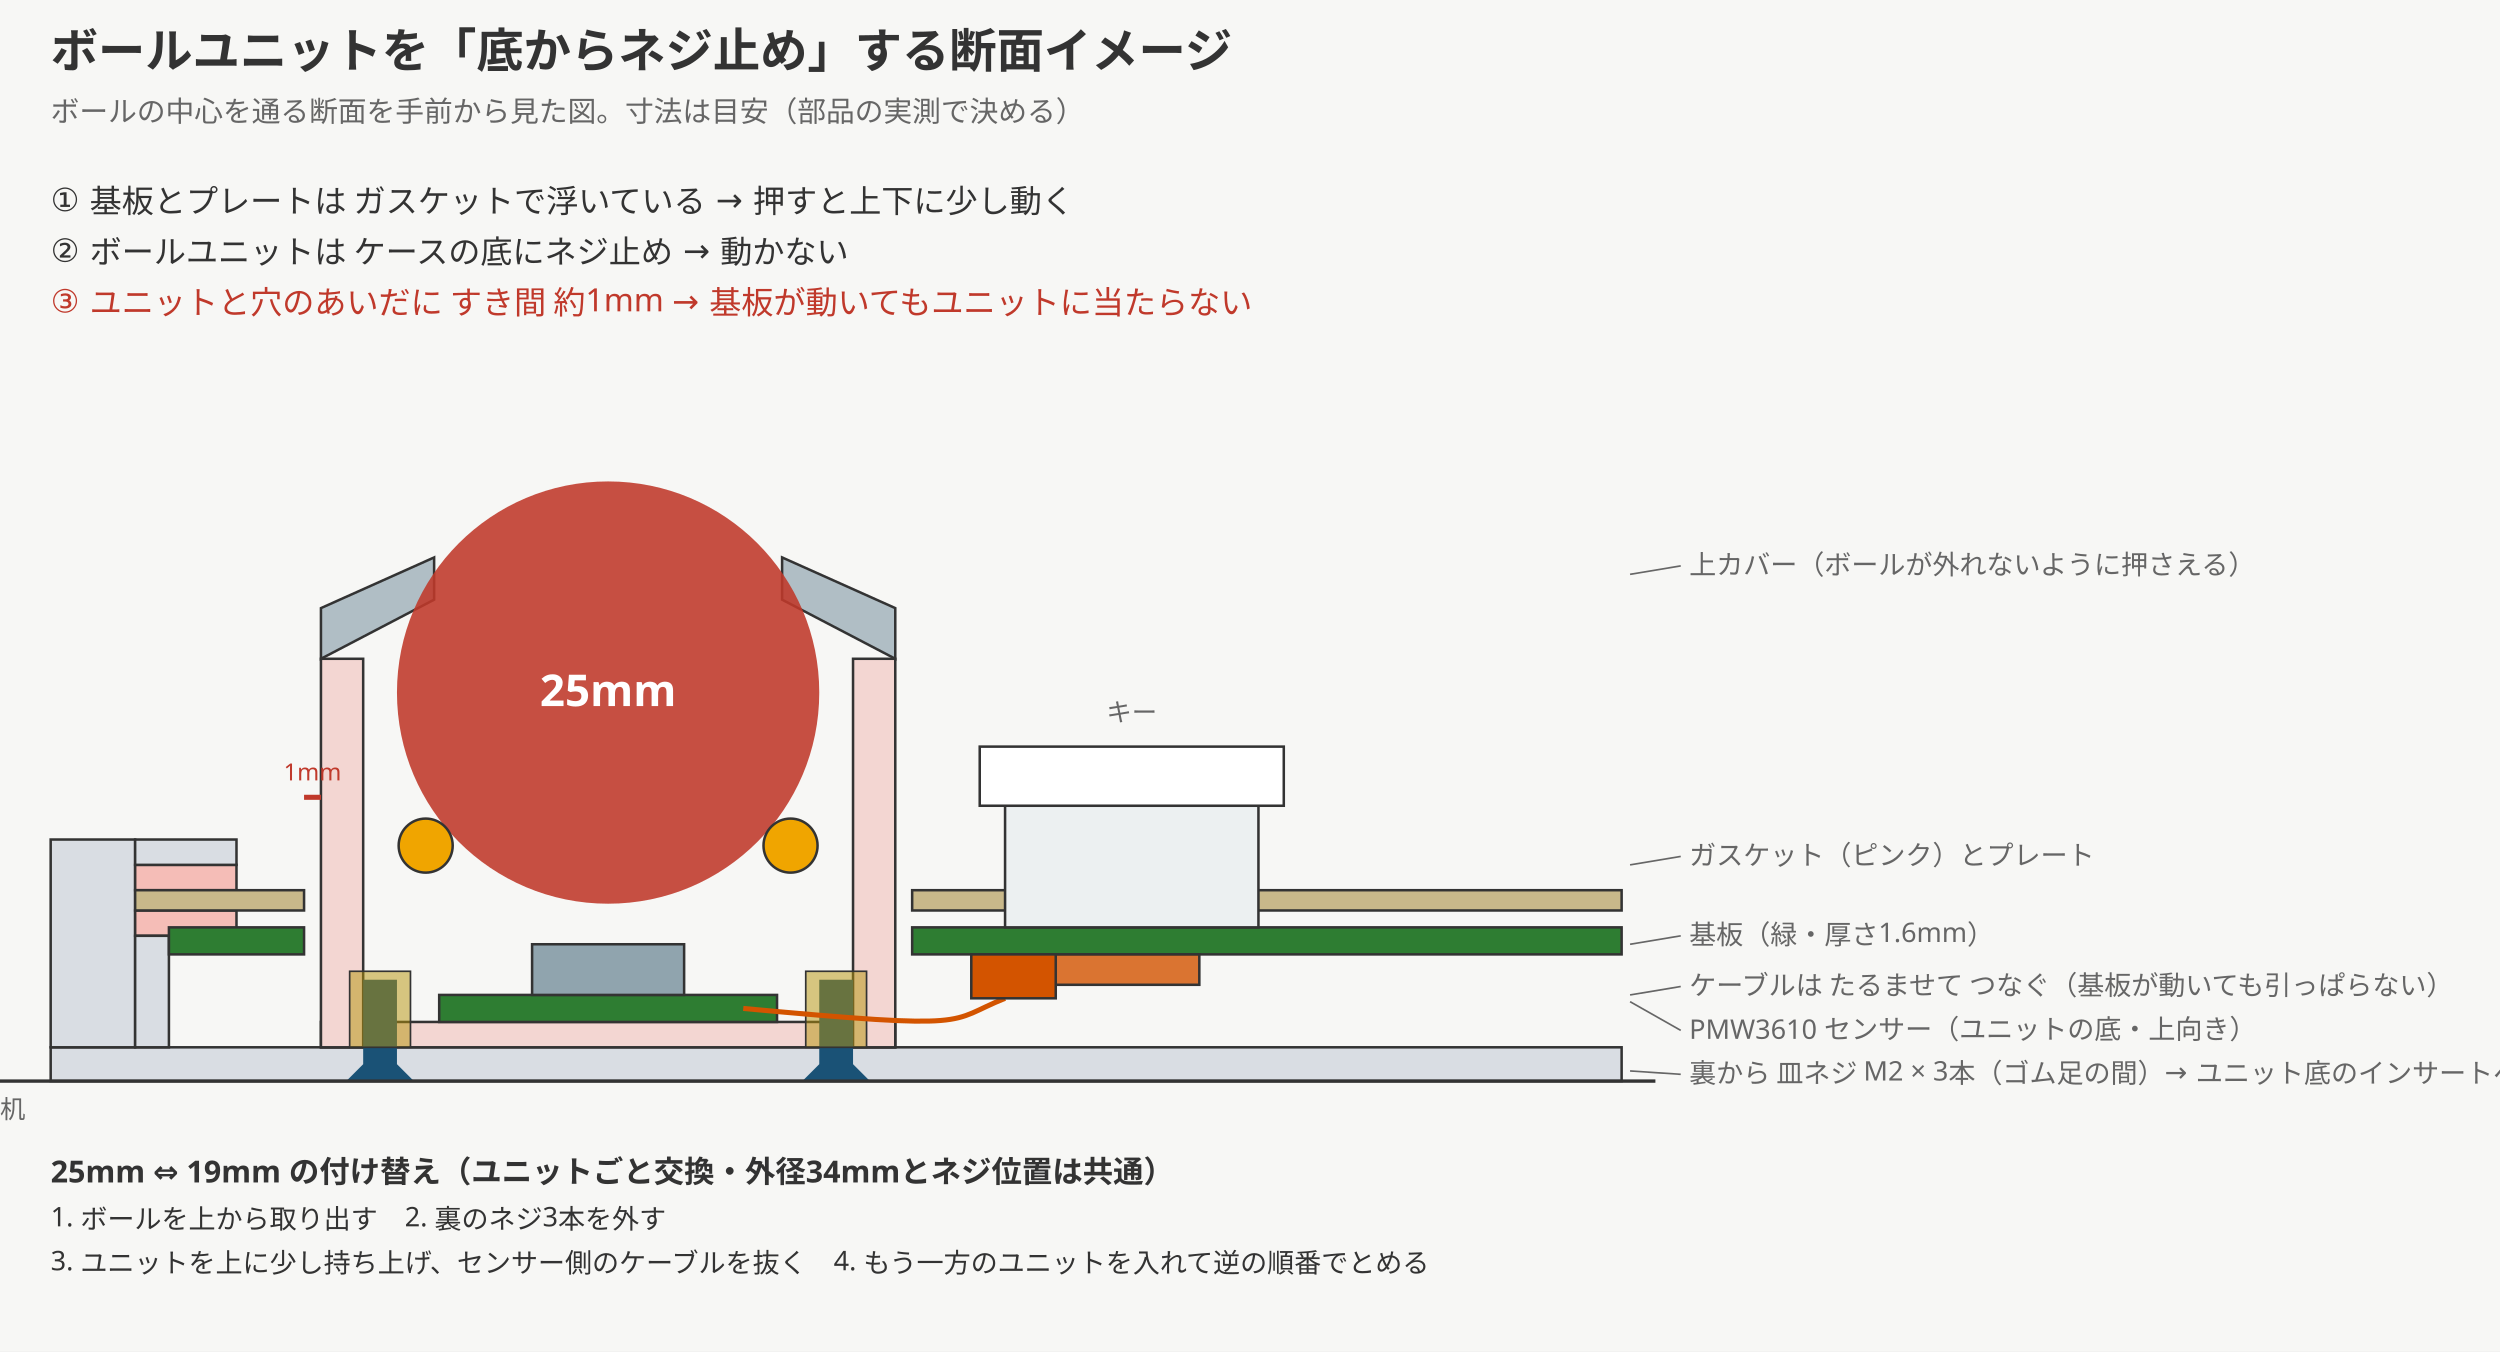
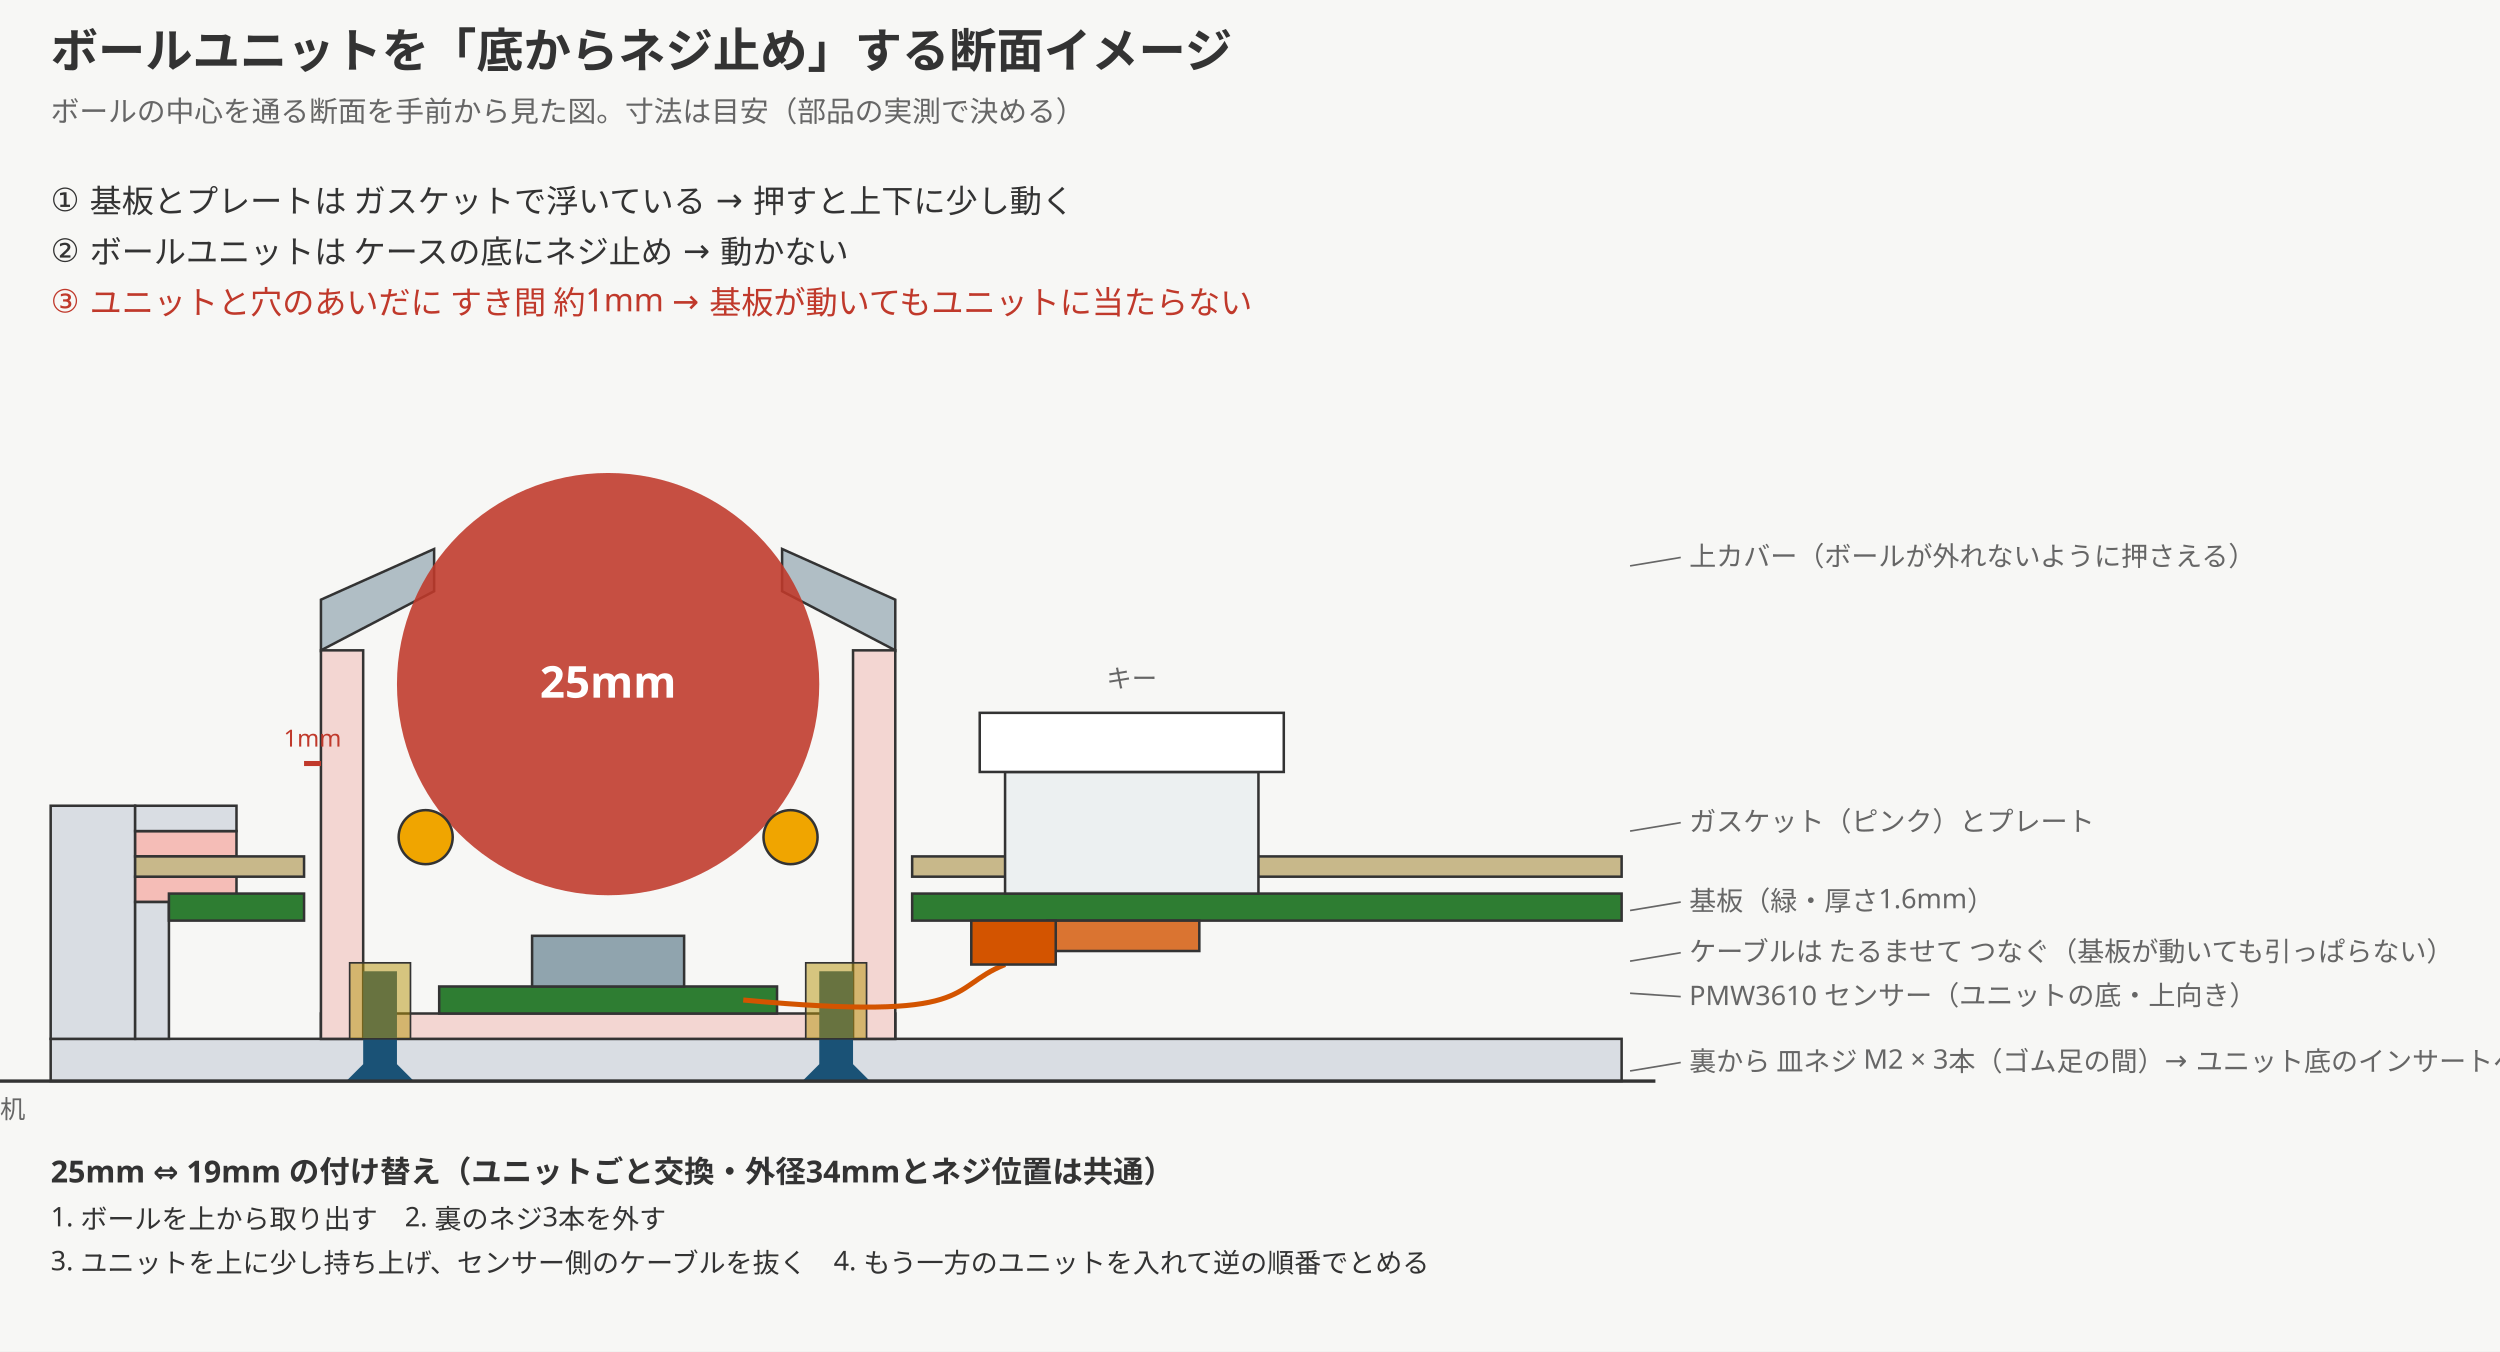
<svg xmlns="http://www.w3.org/2000/svg" width="1480" height="800" viewBox="0 0 1480 800" font-family="IPAPGothic, IPAGothic, sans-serif">
  <rect width="100%" height="100%" fill="#f7f7f5" />
  <text x="30" y="40" font-size="28" font-weight="bold" fill="#333">ボールユニットを「底からネジ止め」する断面イメージ</text>
  <text x="30" y="72" font-size="17" fill="#666">ボールの中心を通る断面を手前から見た図。寸法は目安（部品の実測で決める）</text>
-   <rect x="30.0" y="620.0" width="930.0" height="20.0" fill="#d9dde3" fill-opacity="1.0" stroke="#333" stroke-width="1.5" />
-   <rect x="30.0" y="497.0" width="50.0" height="123.0" fill="#d9dde3" fill-opacity="1.0" stroke="#333" stroke-width="1.5" />
-   <rect x="80.0" y="512.0" width="60.0" height="15.0" fill="#f5b7b1" fill-opacity="0.9" stroke="#333" stroke-width="1.5" />
-   <rect x="80.0" y="539.0" width="60.0" height="15.0" fill="#f5b7b1" fill-opacity="0.9" stroke="#333" stroke-width="1.5" />
-   <rect x="80.0" y="497.0" width="60.0" height="15.0" fill="#d9dde3" fill-opacity="1.0" stroke="#333" stroke-width="1.5" />
-   <rect x="80.0" y="554.0" width="20.0" height="66.0" fill="#d9dde3" fill-opacity="1.0" stroke="#333" stroke-width="1.5" />
-   <rect x="80.0" y="527.0" width="100.0" height="12.0" fill="#c8b88a" fill-opacity="1.0" stroke="#333" stroke-width="1.5" />
-   <rect x="100.0" y="549.0" width="80.0" height="16.0" fill="#2e7d32" fill-opacity="1.0" stroke="#333" stroke-width="1.5" />
-   <rect x="540.0" y="527.0" width="420.0" height="12.0" fill="#c8b88a" fill-opacity="1.0" stroke="#333" stroke-width="1.5" />
-   <rect x="540.0" y="549.0" width="420.0" height="16.0" fill="#2e7d32" fill-opacity="1.0" stroke="#333" stroke-width="1.5" />
-   <rect x="595.0" y="477.0" width="150.0" height="72.0" fill="#ecf0f1" fill-opacity="1.0" stroke="#333" stroke-width="1.5" />
-   <rect x="580.0" y="442.0" width="180.0" height="35.0" fill="#ffffff" fill-opacity="1.0" stroke="#333" stroke-width="1.5" />
-   <rect x="620.0" y="565.0" width="90.0" height="18.0" fill="#d35400" fill-opacity="0.8" stroke="#333" stroke-width="1.5" />
-   <text x="670.0" y="427.0" font-size="15" text-anchor="middle" fill="#666" font-weight="normal">キー</text>
-   <rect x="190.0" y="605.0" width="340.0" height="15.0" fill="#f3d6d2" fill-opacity="1.0" stroke="#333" stroke-width="1.5" />
-   <rect x="190.0" y="390.0" width="25.0" height="230.0" fill="#f3d6d2" fill-opacity="1.0" stroke="#333" stroke-width="1.5" />
-   <rect x="505.0" y="390.0" width="25.0" height="230.0" fill="#f3d6d2" fill-opacity="1.0" stroke="#333" stroke-width="1.5" />
-   <path d="M190.0,390.0 L190.0,360.0 L257.0,330.0 L257.0,355.0 Z" fill="#b0bec5" stroke="#333" stroke-width="1.5" />
-   <path d="M530.0,390.0 L530.0,360.0 L463.0,330.0 L463.0,355.0 Z" fill="#b0bec5" stroke="#333" stroke-width="1.5" />
-   <rect x="260.0" y="589.0" width="200.0" height="16.0" fill="#2e7d32" fill-opacity="1.0" stroke="#333" stroke-width="1.5" />
-   <rect x="315.0" y="559.0" width="90.0" height="30.0" fill="#90a4ae" fill-opacity="1.0" stroke="#333" stroke-width="1.5" />
-   <circle cx="360.0" cy="410.0" r="125.0" fill="#c0392b" fill-opacity="0.88" />
-   <text x="360.0" y="418.0" font-size="26" text-anchor="middle" fill="#fff" font-weight="bold">25mm</text>
-   <circle cx="252.0" cy="500.6" r="16.0" fill="#f0a500" stroke="#333" stroke-width="1.5" />
-   <circle cx="468.0" cy="500.6" r="16.0" fill="#f0a500" stroke="#333" stroke-width="1.5" />
-   <path d="M205.0,640.0 L245.0,640.0 L235.0,630.0 L235.0,580.0 L215.0,580.0 L215.0,630.0 Z" fill="#1a5276" />
-   <rect x="207.0" y="575.0" width="36.0" height="45.0" fill="#b7950b" fill-opacity="0.5" stroke="#333" stroke-width="1" />
-   <path d="M475.0,640.0 L515.0,640.0 L505.0,630.0 L505.0,580.0 L485.0,580.0 L485.0,630.0 Z" fill="#1a5276" />
-   <rect x="477.0" y="575.0" width="36.0" height="45.0" fill="#b7950b" fill-opacity="0.5" stroke="#333" stroke-width="1" />
-   <path d="M440.0,597.0 C580.0,610.0 560.0,605.0 595.0,591.0" fill="none" stroke="#d35400" stroke-width="3" />
-   <rect x="575.0" y="565.0" width="50.0" height="26.0" fill="#d35400" fill-opacity="1.0" stroke="#333" stroke-width="1.5" />
-   <line x1="190.0" y1="472.0" x2="180.0" y2="472.0" stroke="#c0392b" stroke-width="3" />
-   <text x="185.0" y="462.0" font-size="14" text-anchor="middle" fill="#c0392b" font-weight="normal">1mm</text>
+   <rect x="30.0" y="615.0" width="930.0" height="25.0" fill="#d9dde3" fill-opacity="1.0" stroke="#333" stroke-width="1.5" />
+   <rect x="30.0" y="477.0" width="50.0" height="138.0" fill="#d9dde3" fill-opacity="1.0" stroke="#333" stroke-width="1.5" />
+   <rect x="80.0" y="492.0" width="60.0" height="15.0" fill="#f5b7b1" fill-opacity="0.9" stroke="#333" stroke-width="1.5" />
+   <rect x="80.0" y="519.0" width="60.0" height="15.0" fill="#f5b7b1" fill-opacity="0.9" stroke="#333" stroke-width="1.5" />
+   <rect x="80.0" y="477.0" width="60.0" height="15.0" fill="#d9dde3" fill-opacity="1.0" stroke="#333" stroke-width="1.5" />
+   <rect x="80.0" y="534.0" width="20.0" height="81.0" fill="#d9dde3" fill-opacity="1.0" stroke="#333" stroke-width="1.5" />
+   <rect x="80.0" y="507.0" width="100.0" height="12.0" fill="#c8b88a" fill-opacity="1.0" stroke="#333" stroke-width="1.5" />
+   <rect x="100.0" y="529.0" width="80.0" height="16.0" fill="#2e7d32" fill-opacity="1.0" stroke="#333" stroke-width="1.5" />
+   <rect x="540.0" y="507.0" width="420.0" height="12.0" fill="#c8b88a" fill-opacity="1.0" stroke="#333" stroke-width="1.5" />
+   <rect x="540.0" y="529.0" width="420.0" height="16.0" fill="#2e7d32" fill-opacity="1.0" stroke="#333" stroke-width="1.5" />
+   <rect x="595.0" y="457.0" width="150.0" height="72.0" fill="#ecf0f1" fill-opacity="1.0" stroke="#333" stroke-width="1.5" />
+   <rect x="580.0" y="422.0" width="180.0" height="35.0" fill="#ffffff" fill-opacity="1.0" stroke="#333" stroke-width="1.5" />
+   <rect x="620.0" y="545.0" width="90.0" height="18.0" fill="#d35400" fill-opacity="0.8" stroke="#333" stroke-width="1.5" />
+   <text x="670.0" y="407.0" font-size="15" text-anchor="middle" fill="#666" font-weight="normal">キー</text>
+   <rect x="190.0" y="600.0" width="340.0" height="15.0" fill="#f3d6d2" fill-opacity="1.0" stroke="#333" stroke-width="1.5" />
+   <rect x="190.0" y="385.0" width="25.0" height="230.0" fill="#f3d6d2" fill-opacity="1.0" stroke="#333" stroke-width="1.5" />
+   <rect x="505.0" y="385.0" width="25.0" height="230.0" fill="#f3d6d2" fill-opacity="1.0" stroke="#333" stroke-width="1.5" />
+   <path d="M190.0,385.0 L190.0,355.0 L257.0,325.0 L257.0,350.0 Z" fill="#b0bec5" stroke="#333" stroke-width="1.5" />
+   <path d="M530.0,385.0 L530.0,355.0 L463.0,325.0 L463.0,350.0 Z" fill="#b0bec5" stroke="#333" stroke-width="1.5" />
+   <rect x="260.0" y="584.0" width="200.0" height="16.0" fill="#2e7d32" fill-opacity="1.0" stroke="#333" stroke-width="1.5" />
+   <rect x="315.0" y="554.0" width="90.0" height="30.0" fill="#90a4ae" fill-opacity="1.0" stroke="#333" stroke-width="1.5" />
+   <circle cx="360.0" cy="405.0" r="125.0" fill="#c0392b" fill-opacity="0.88" />
+   <text x="360.0" y="413.0" font-size="26" text-anchor="middle" fill="#fff" font-weight="bold">25mm</text>
+   <circle cx="252.0" cy="495.6" r="16.0" fill="#f0a500" stroke="#333" stroke-width="1.5" />
+   <circle cx="468.0" cy="495.6" r="16.0" fill="#f0a500" stroke="#333" stroke-width="1.5" />
+   <path d="M205.0,640.0 L245.0,640.0 L235.0,630.0 L235.0,575.0 L215.0,575.0 L215.0,630.0 Z" fill="#1a5276" />
+   <rect x="207.0" y="570.0" width="36.0" height="45.0" fill="#b7950b" fill-opacity="0.5" stroke="#333" stroke-width="1" />
+   <path d="M475.0,640.0 L515.0,640.0 L505.0,630.0 L505.0,575.0 L485.0,575.0 L485.0,630.0 Z" fill="#1a5276" />
+   <rect x="477.0" y="570.0" width="36.0" height="45.0" fill="#b7950b" fill-opacity="0.5" stroke="#333" stroke-width="1" />
+   <path d="M440.0,592.0 C580.0,605.0 560.0,585.0 595.0,571.0" fill="none" stroke="#d35400" stroke-width="3" />
+   <rect x="575.0" y="545.0" width="50.0" height="26.0" fill="#d35400" fill-opacity="1.0" stroke="#333" stroke-width="1.5" />
+   <line x1="190.0" y1="452.0" x2="180.0" y2="452.0" stroke="#c0392b" stroke-width="3" />
+   <text x="185.0" y="442.0" font-size="14" text-anchor="middle" fill="#c0392b" font-weight="normal">1mm</text>
  <text x="30" y="125" font-size="19" fill="#333">① 基板とプレートは ガスケットで浮いている → 押すと上下に少し動く</text>
  <text x="30" y="155" font-size="19" fill="#333">② ボールユニットは ケースの底にネジ止め → 動かない</text>
  <text x="30" y="185" font-size="19" fill="#c0392b">③ ユニットと穴のあいだに すき間 約1mm → 基板が動いてもユニットに当たらない</text>
-   <line x1="965.0" y1="340.0" x2="995.0" y2="335.0" stroke="#666" stroke-width="1" />
-   <text x="1000.0" y="340.0" font-size="16" text-anchor="start" fill="#666" font-weight="normal">上カバー（ボールが外れないように押さえる）</text>
-   <line x1="965.0" y1="512.0" x2="995.0" y2="507.0" stroke="#666" stroke-width="1" />
-   <text x="1000.0" y="512.0" font-size="16" text-anchor="start" fill="#666" font-weight="normal">ガスケット（ピンク）とプレート</text>
-   <line x1="965.0" y1="559.0" x2="995.0" y2="554.0" stroke="#666" stroke-width="1" />
-   <text x="1000.0" y="559.0" font-size="16" text-anchor="start" fill="#666" font-weight="normal">基板（緑・厚さ1.6mm）</text>
-   <line x1="965.0" y1="589.0" x2="995.0" y2="584.0" stroke="#666" stroke-width="1" />
-   <text x="1000.0" y="589.0" font-size="16" text-anchor="start" fill="#666" font-weight="normal">ケーブルは たるませて つなぐ（基板が動いても引っぱらない）</text>
-   <line x1="965.0" y1="593.0" x2="995.0" y2="610.0" stroke="#666" stroke-width="1" />
-   <text x="1000.0" y="615.0" font-size="16" text-anchor="start" fill="#666" font-weight="normal">PMW3610 センサー（ユニットの底・上向き）</text>
-   <line x1="965.0" y1="634.0" x2="995.0" y2="636.0" stroke="#666" stroke-width="1" />
-   <text x="1000.0" y="641.0" font-size="16" text-anchor="start" fill="#666" font-weight="normal">裏から 皿ネジ M2 × 3本（ゴム足の間）→ ユニット底のインサートへ</text>
+   <line x1="965.0" y1="335.0" x2="995.0" y2="330.0" stroke="#666" stroke-width="1" />
+   <text x="1000.0" y="335.0" font-size="16" text-anchor="start" fill="#666" font-weight="normal">上カバー（ボールが外れないように押さえる）</text>
+   <line x1="965.0" y1="492.0" x2="995.0" y2="487.0" stroke="#666" stroke-width="1" />
+   <text x="1000.0" y="492.0" font-size="16" text-anchor="start" fill="#666" font-weight="normal">ガスケット（ピンク）とプレート</text>
+   <line x1="965.0" y1="539.0" x2="995.0" y2="534.0" stroke="#666" stroke-width="1" />
+   <text x="1000.0" y="539.0" font-size="16" text-anchor="start" fill="#666" font-weight="normal">基板（緑・厚さ1.6mm）</text>
+   <line x1="965.0" y1="569.0" x2="995.0" y2="564.0" stroke="#666" stroke-width="1" />
+   <text x="1000.0" y="569.0" font-size="16" text-anchor="start" fill="#666" font-weight="normal">ケーブルは たるませて つなぐ（基板が動いても引っぱらない）</text>
+   <line x1="965.0" y1="588.0" x2="995.0" y2="590.0" stroke="#666" stroke-width="1" />
+   <text x="1000.0" y="595.0" font-size="16" text-anchor="start" fill="#666" font-weight="normal">PMW3610 センサー（ユニットの底・上向き）</text>
+   <line x1="965.0" y1="634.0" x2="995.0" y2="629.0" stroke="#666" stroke-width="1" />
+   <text x="1000.0" y="634.0" font-size="16" text-anchor="start" fill="#666" font-weight="normal">裏から 皿ネジ M2 × 3本（ゴム足の間）→ ユニット底のインサートへ</text>
  <line x1="-20.0" y1="640.0" x2="980.0" y2="640.0" stroke="#333" stroke-width="2" />
  <text x="0.0" y="662.0" font-size="15" text-anchor="start" fill="#666" font-weight="normal">机</text>
  <text x="30" y="700" font-size="18" font-weight="bold" fill="#333">25mm ⇔ 19mm の付け替え（ユニットごと交換・外径34mmとネジ位置は共通）</text>
  <text x="30" y="726" font-size="16" font-weight="normal" fill="#333">1. ボールを上から取り出す　2. 裏のネジ3本を外す</text>
  <text x="30" y="752" font-size="16" font-weight="normal" fill="#333">3. ユニットを上に少し持ち上げ、センサー側のケーブルを抜く　4. もう一方のユニットを入れて逆の順番でとめる</text>
</svg>
